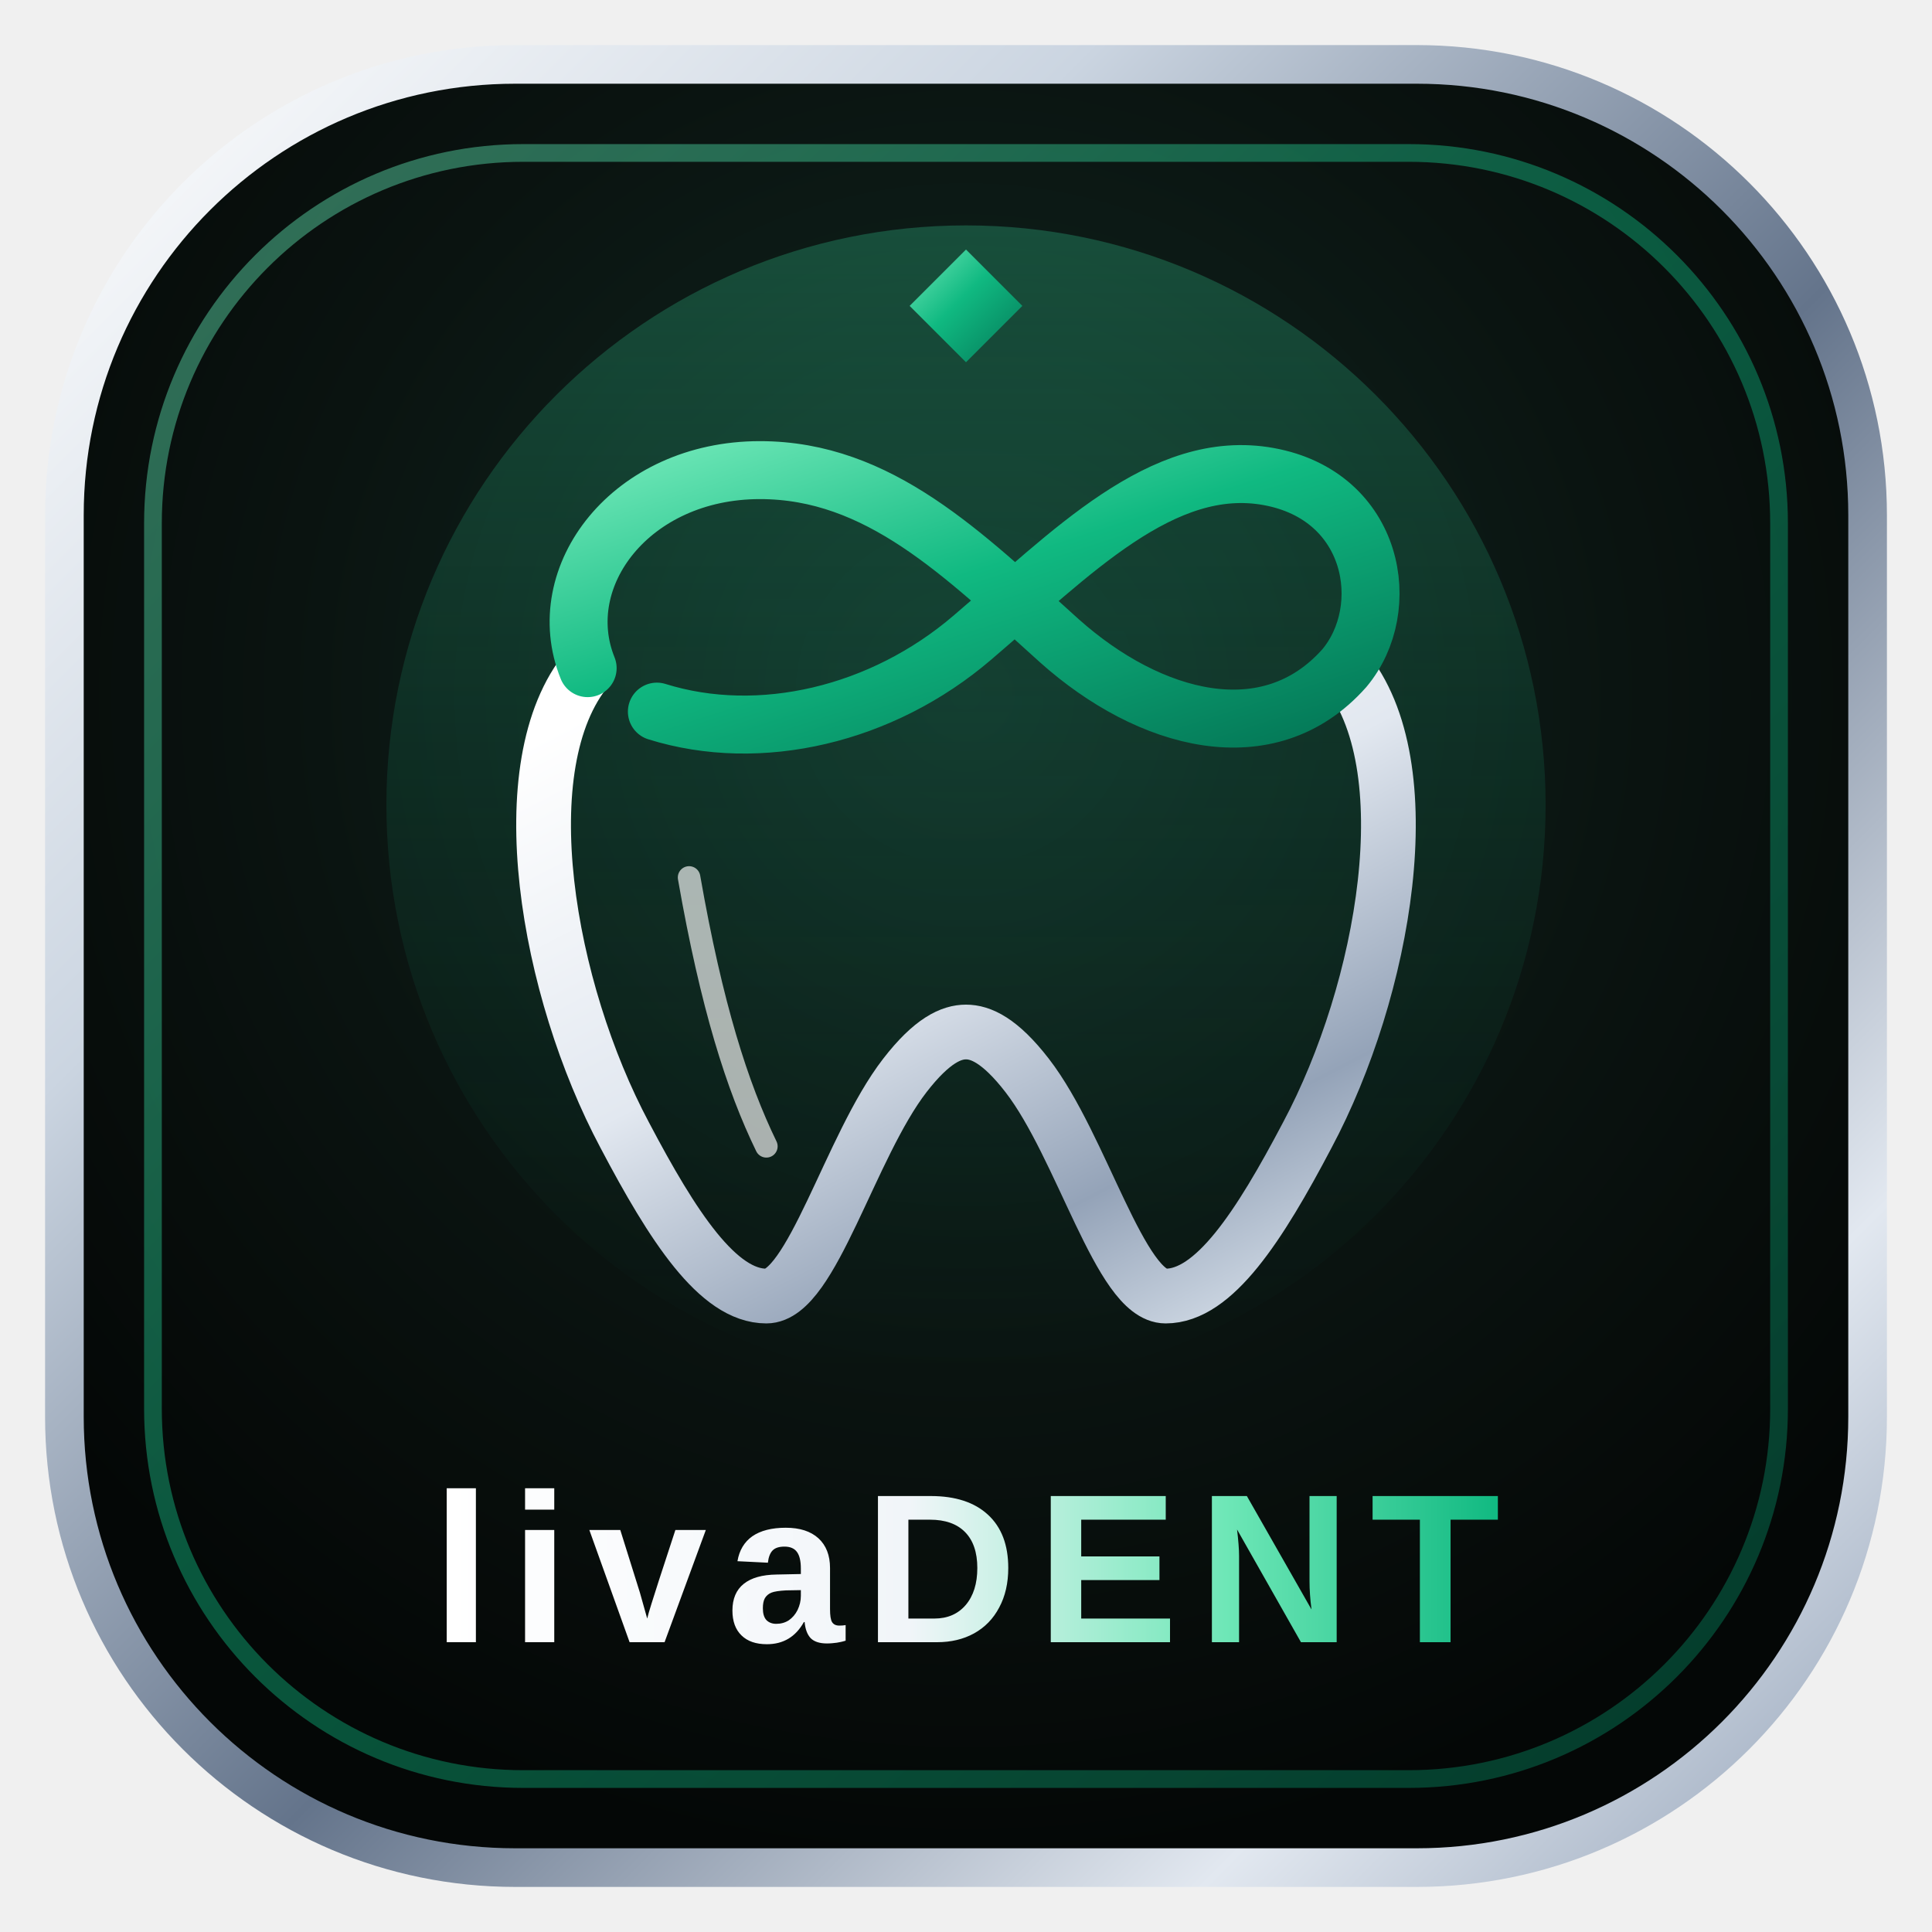
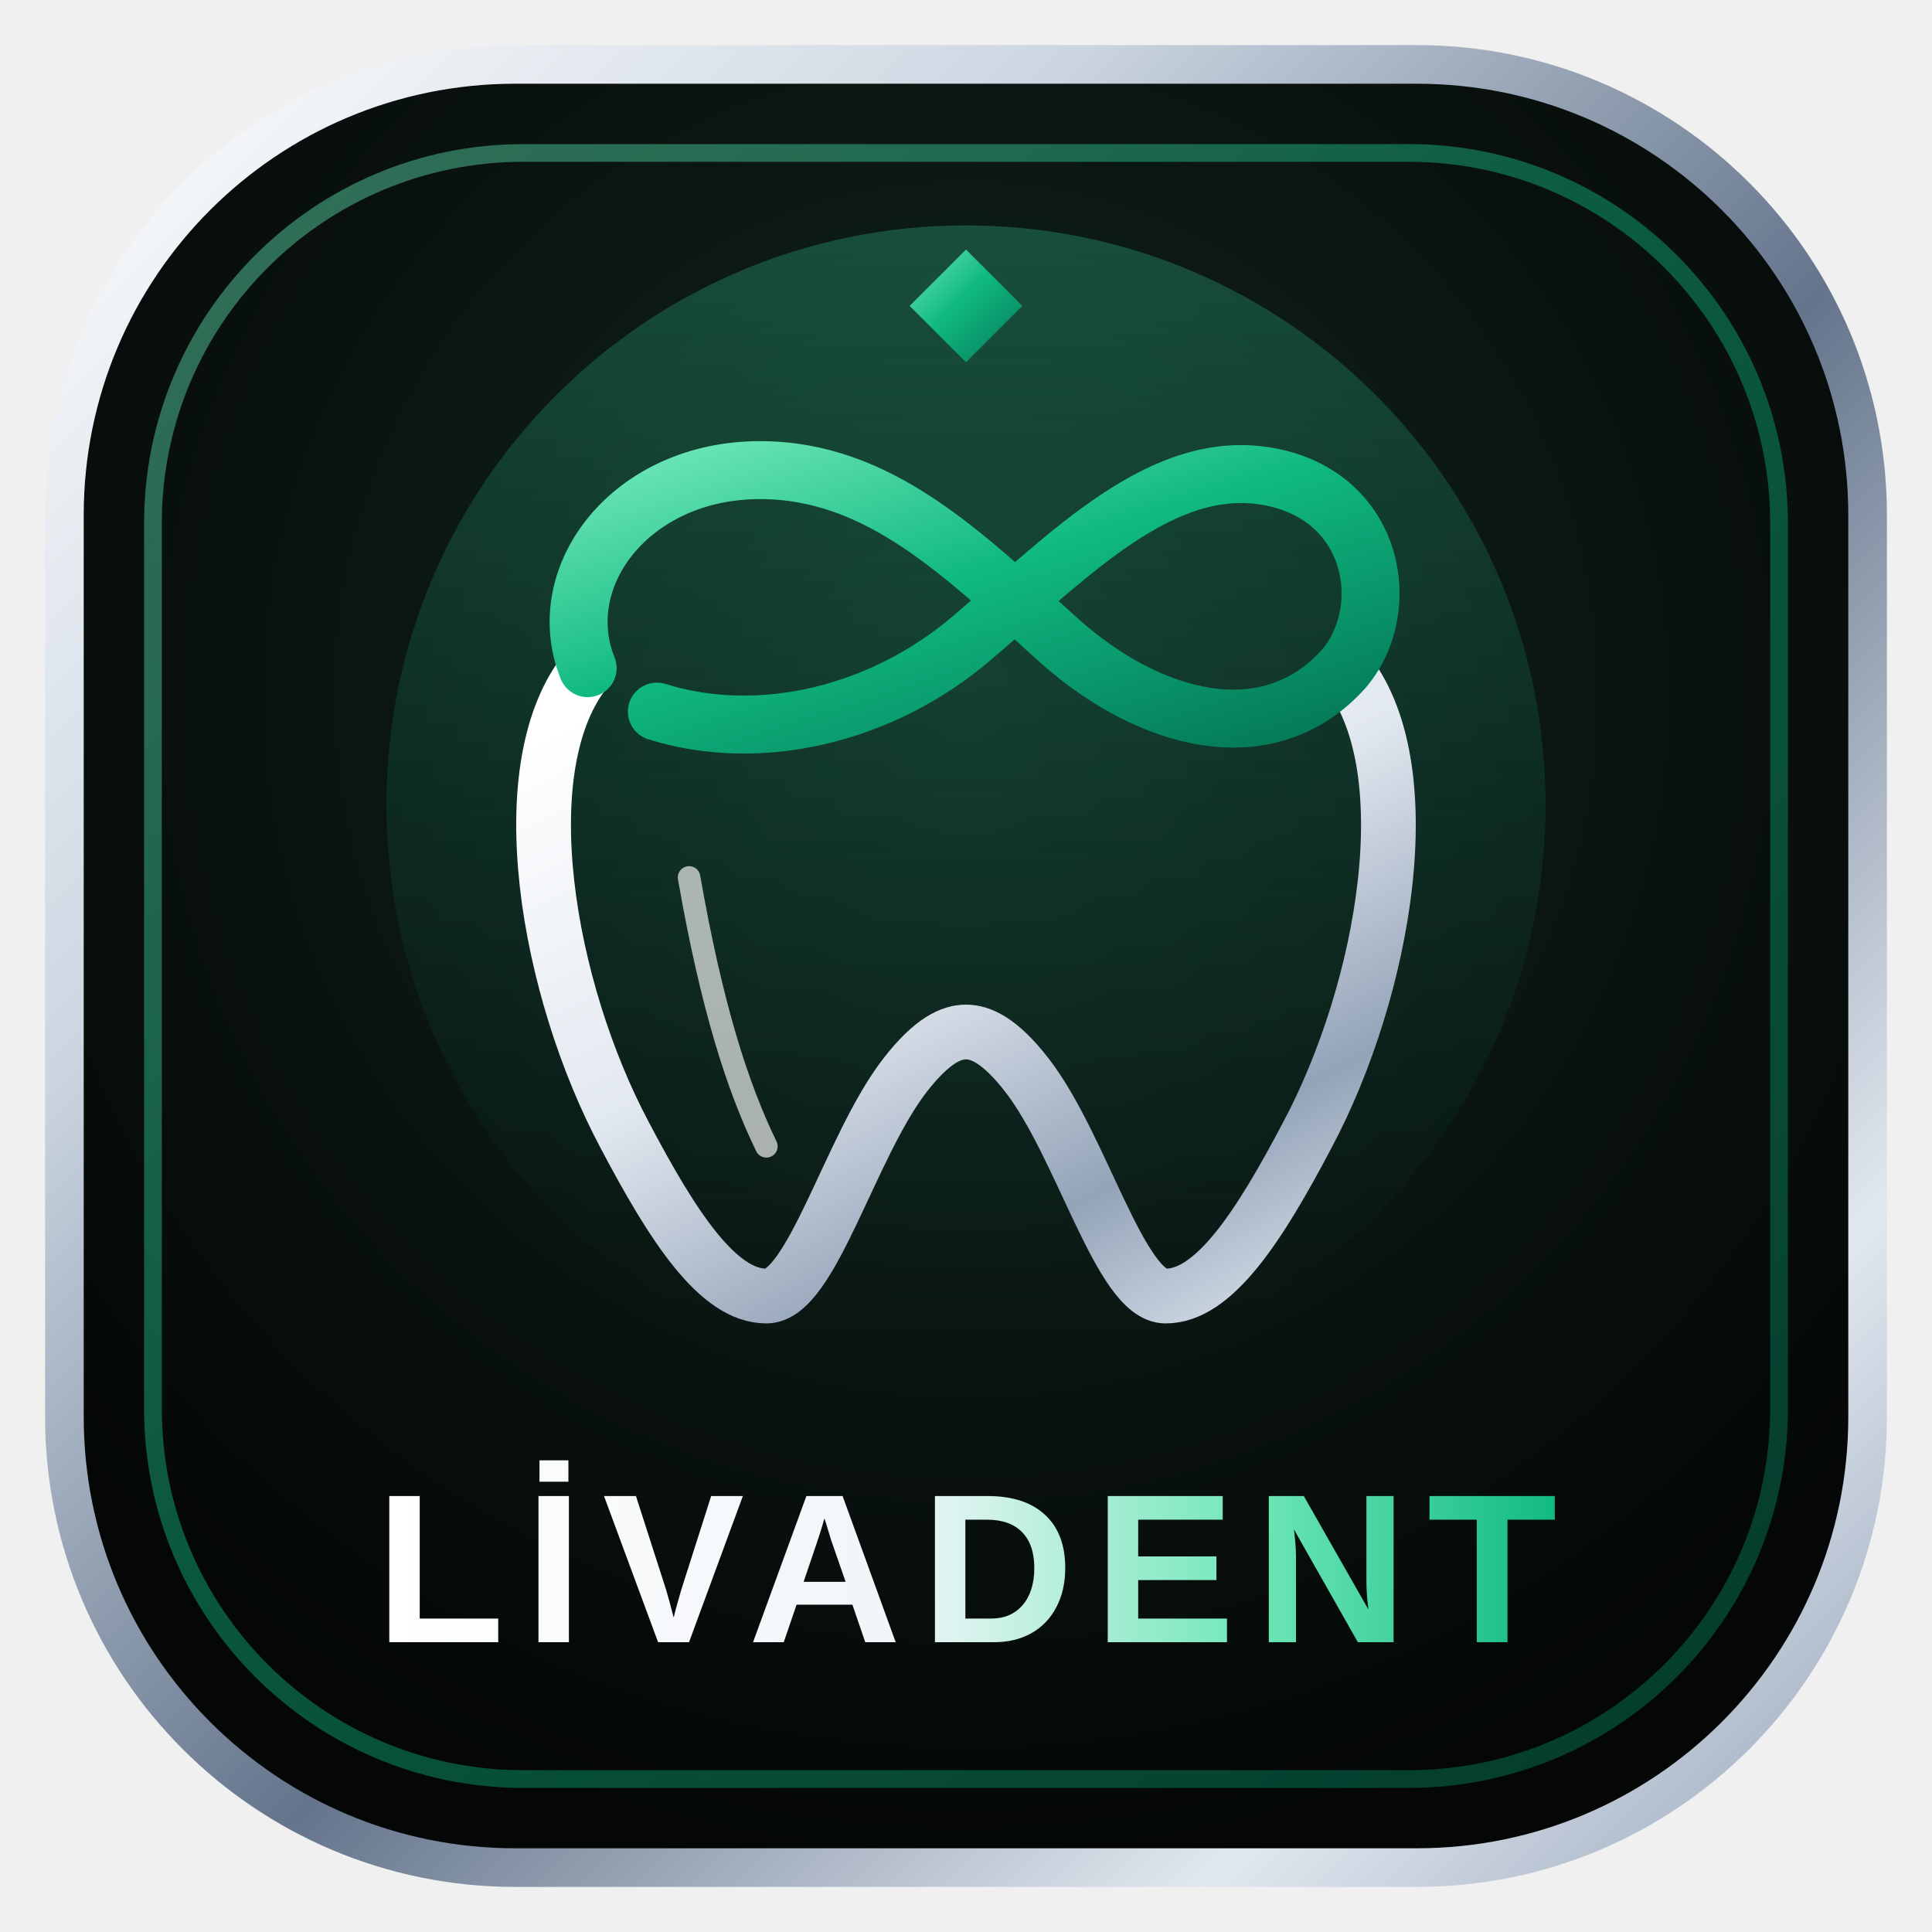
<svg xmlns="http://www.w3.org/2000/svg" viewBox="0 0 120 120" width="120" height="120" role="img" aria-labelledby="livadent-logo-title livadent-logo-desc">
  <defs>
    <radialGradient id="obsidianGlow" cx="50%" cy="35%" r="65%">
      <stop offset="0%" stop-color="#112922" />
      <stop offset="58%" stop-color="#0A1310" />
      <stop offset="100%" stop-color="#040706" />
    </radialGradient>
    <linearGradient id="platinumBezel" x1="0%" y1="0%" x2="100%" y2="100%">
      <stop offset="0%" stop-color="#FFFFFF" />
      <stop offset="28%" stop-color="#CBD5E1" />
      <stop offset="55%" stop-color="#64748B" />
      <stop offset="82%" stop-color="#E2E8F0" />
      <stop offset="100%" stop-color="#94A3B8" />
    </linearGradient>
    <linearGradient id="emeraldRibbon" x1="0%" y1="0%" x2="100%" y2="100%">
      <stop offset="0%" stop-color="#6EE7B7" />
      <stop offset="45%" stop-color="#10B981" />
      <stop offset="100%" stop-color="#047857" />
    </linearGradient>
    <linearGradient id="platinumTooth" x1="15%" y1="0%" x2="85%" y2="100%">
      <stop offset="0%" stop-color="#FFFFFF" />
      <stop offset="45%" stop-color="#E2E8F0" />
      <stop offset="80%" stop-color="#94A3B8" />
      <stop offset="100%" stop-color="#CBD5E1" />
    </linearGradient>
    <linearGradient id="ambientEmerald" x1="50%" y1="0%" x2="50%" y2="100%">
      <stop offset="0%" stop-color="#34D399" stop-opacity="0.28" />
      <stop offset="100%" stop-color="#047857" stop-opacity="0" />
    </linearGradient>
    <linearGradient id="whiteToEmerald" x1="0%" y1="0%" x2="100%" y2="0%">
      <stop offset="0%" stop-color="#FFFFFF" />
      <stop offset="44%" stop-color="#F1F5F9" />
      <stop offset="74%" stop-color="#6EE7B7" />
      <stop offset="100%" stop-color="#10B981" />
    </linearGradient>
  </defs>
  <rect x="4" y="4" width="112" height="112" rx="28" fill="url(#obsidianGlow)" stroke="url(#platinumBezel)" stroke-width="2.4" />
  <rect x="9.5" y="9.5" width="101" height="101" rx="23" fill="none" stroke="url(#emeraldRibbon)" stroke-opacity="0.45" stroke-width="1.1" />
  <circle cx="60" cy="50" r="36" fill="url(#ambientEmerald)" />
  <polygon points="60,15.5 63.5,19 60,22.5 56.5,19" fill="url(#emeraldRibbon)" />
  <path d="M36.5 41.5        C31.5 47.5, 34 61.5, 38.8 70.5        C41.8 76.2, 44.6 80.5, 47.6 80.5        C50.4 80.5, 52.8 71.2, 56.2 66.8        C57.9 64.6, 59.1 64.1, 60 64.1        C60.9 64.1, 62.1 64.6, 63.8 66.8        C67.2 71.2, 69.6 80.5, 72.4 80.5        C75.4 80.5, 78.2 76.2, 81.2 70.5        C86 61.5, 88.5 47.5, 83.5 41.5" fill="none" stroke="url(#platinumTooth)" stroke-width="3.4" stroke-linecap="round" stroke-linejoin="round" />
  <path d="M36.5 41.5        C34.2 35.8, 39.2 29.2, 47.2 29.2        C54.6 29.2, 59.8 34.4, 65.8 39.8        C71.4 44.8, 78.8 46.8, 83.5 41.5        C86.6 37.8, 85.4 30.8, 78.8 29.6        C72.2 28.4, 66.5 34.4, 60.4 39.6        C54.8 44.4, 47.2 46.2, 40.8 44.2" fill="none" stroke="url(#emeraldRibbon)" stroke-width="3.6" stroke-linecap="round" stroke-linejoin="round" />
  <path d="M42.8 54.5 C44.2 62.5, 45.8 67.5, 47.6 71.2" fill="none" stroke="#FFFFFF" stroke-opacity="0.65" stroke-width="1.4" stroke-linecap="round" />
  <line x1="28" y1="88.5" x2="92" y2="88.5" stroke="url(#platinumBezel)" stroke-opacity="0.38" stroke-width="0.9" />
-   <text x="60" y="102" text-anchor="middle" fill="url(#whiteToEmerald)" font-family="'Plus Jakarta Sans', 'Montserrat', 'Segoe UI', Arial, sans-serif" font-size="13.2" font-style="normal" font-weight="800" letter-spacing="1.2">livaDENT</text>
+   <text x="60" y="102" text-anchor="middle" fill="url(#whiteToEmerald)" font-family="'Plus Jakarta Sans', 'Montserrat', 'Segoe UI', Arial, sans-serif" font-size="13.2" font-style="normal" font-weight="800" letter-spacing="1.2">LİVADENT</text>
</svg>
